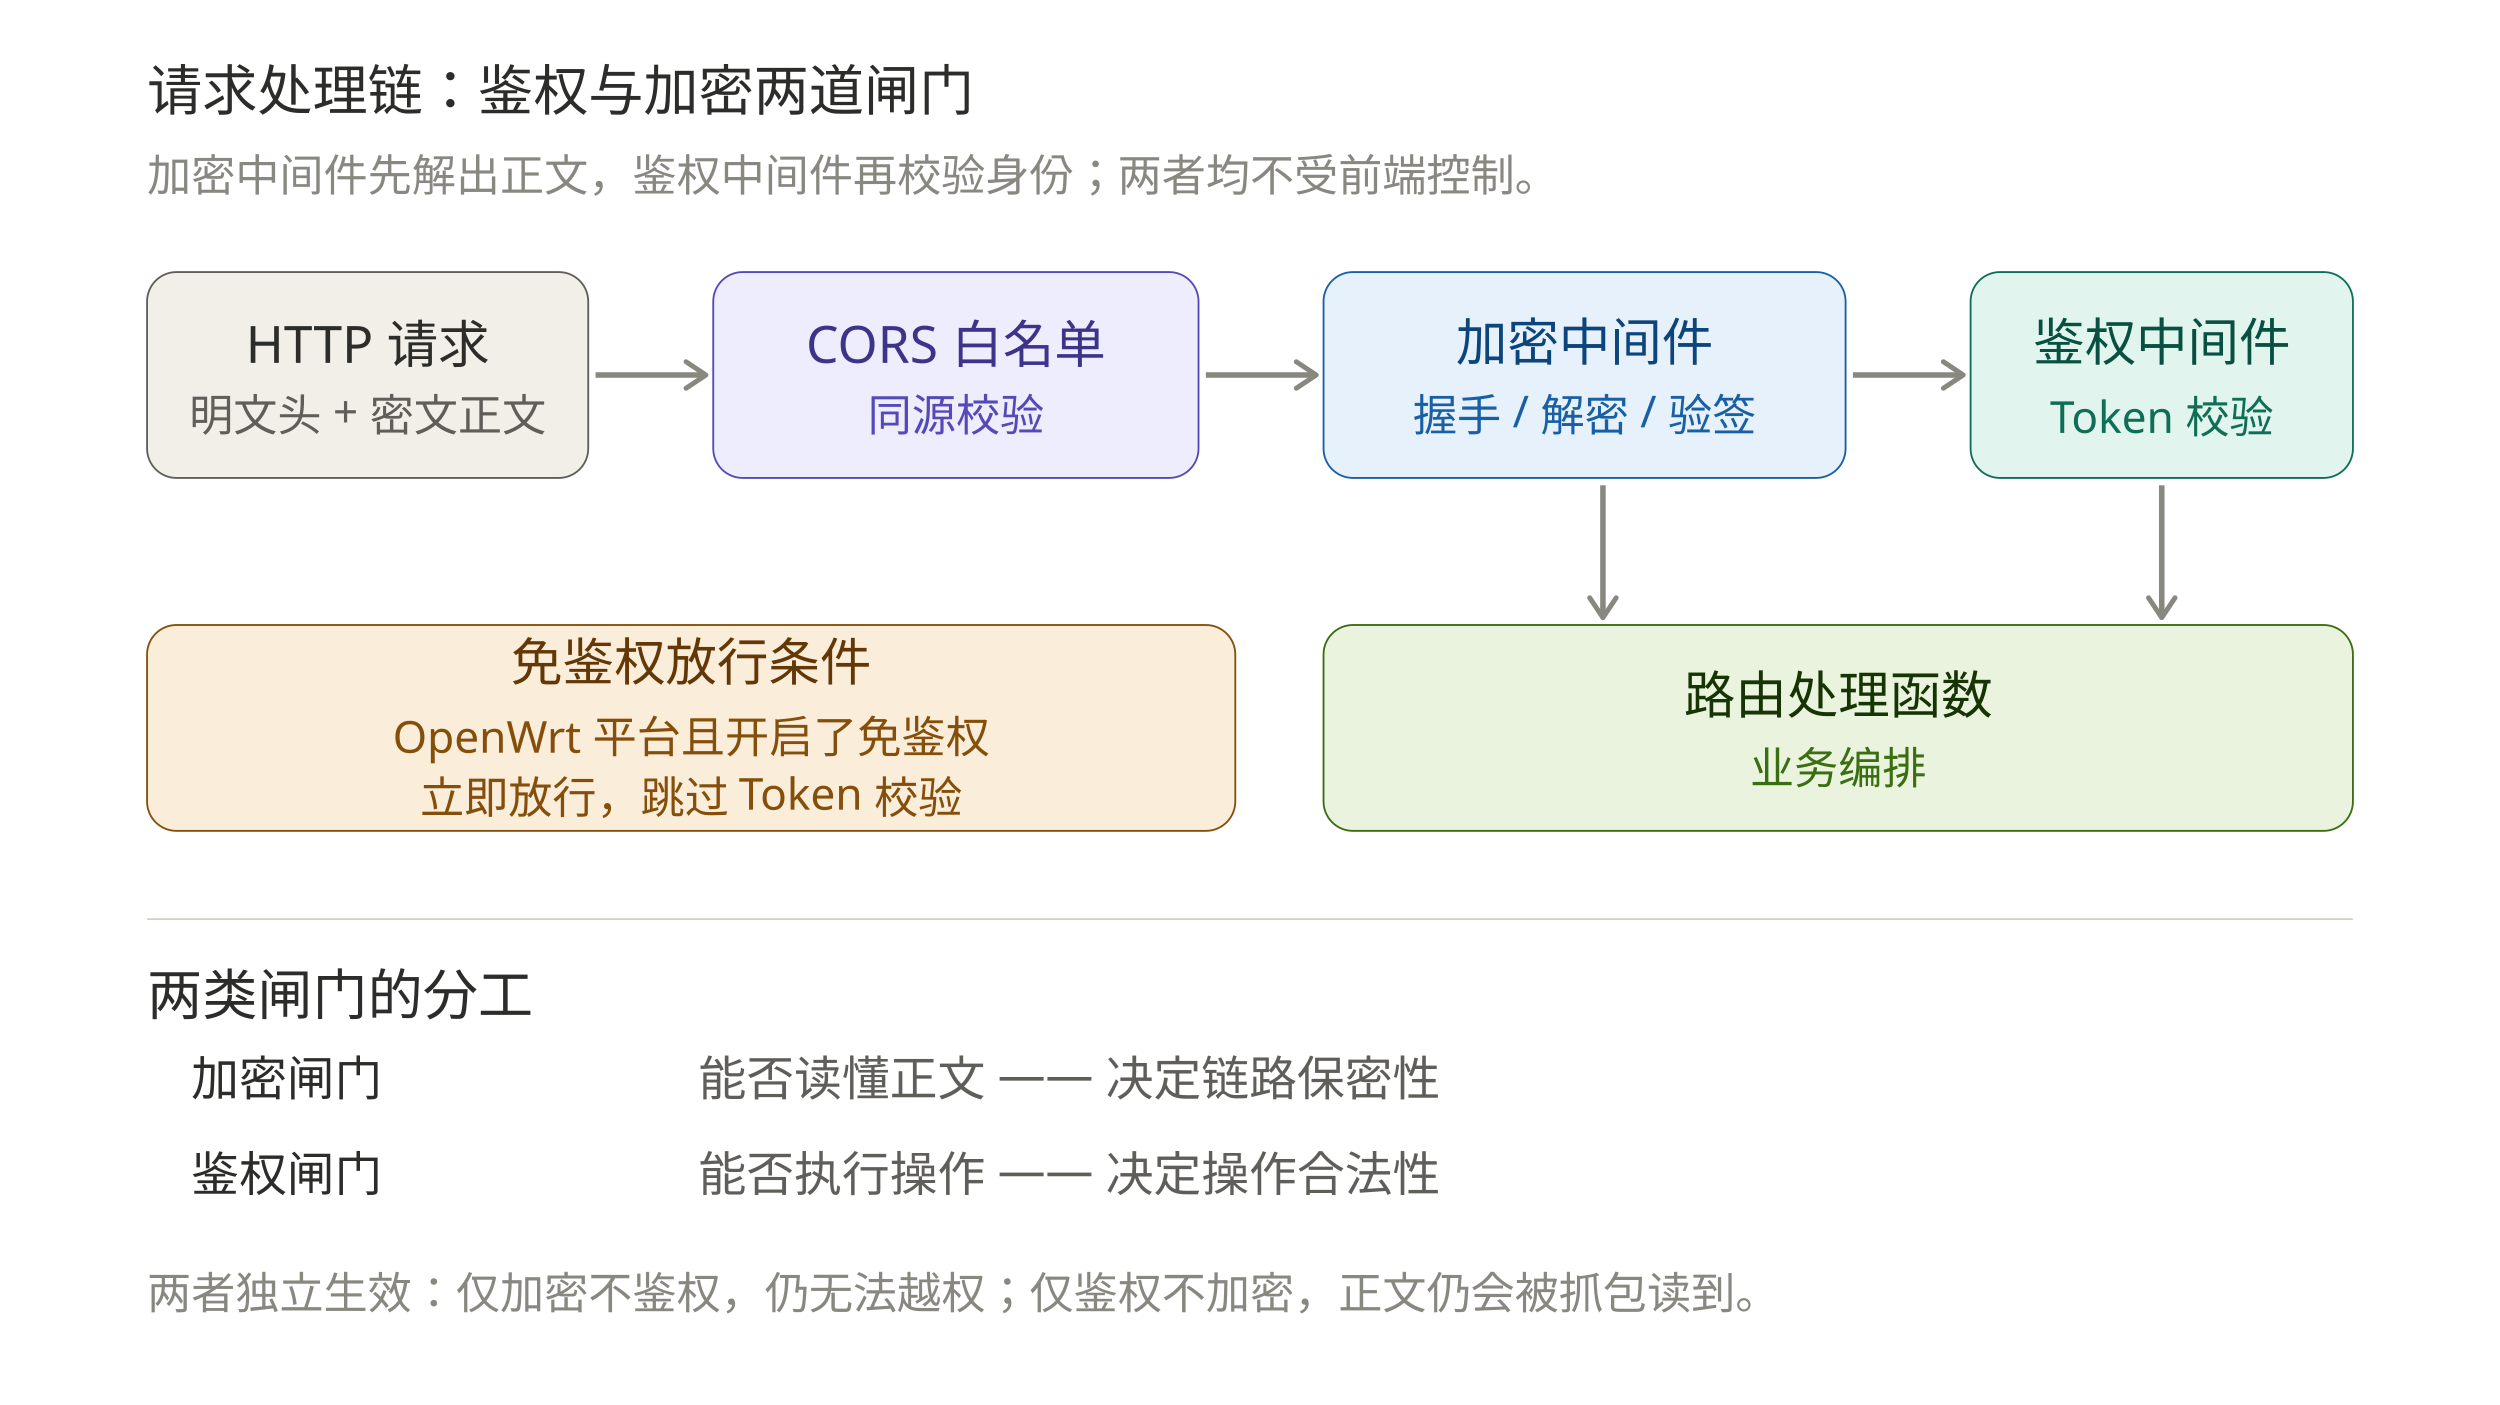
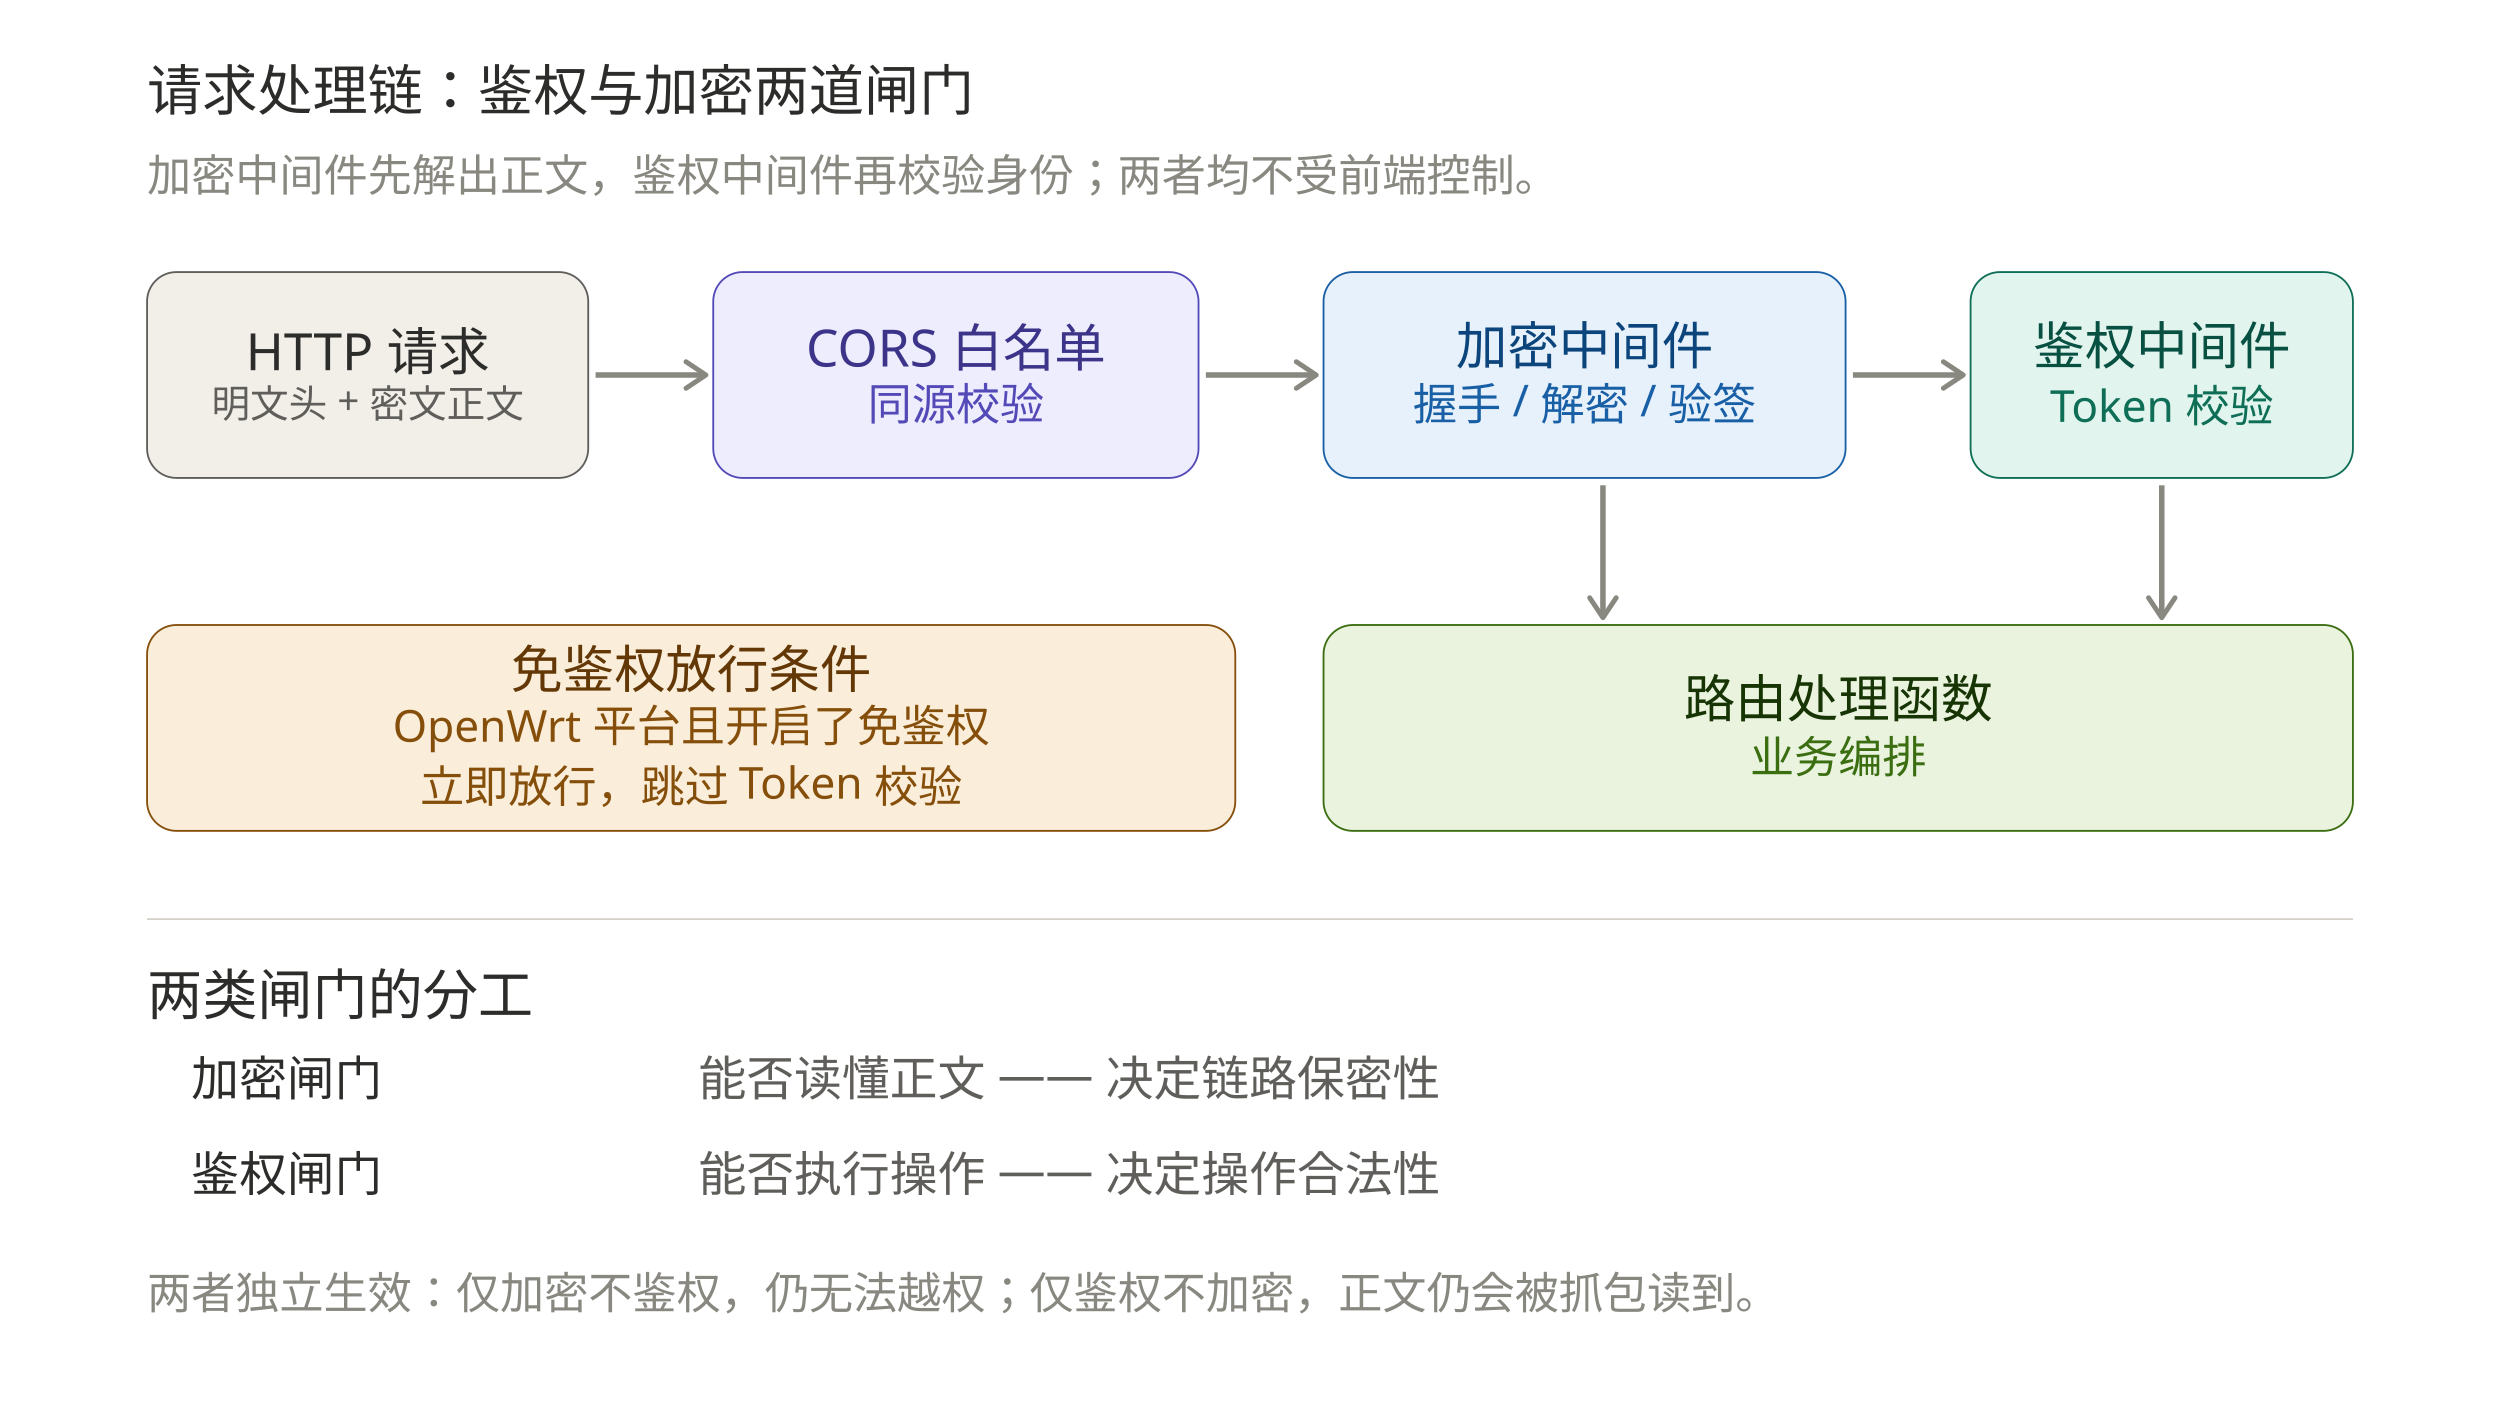
<svg xmlns="http://www.w3.org/2000/svg" viewBox="0 0 680 382" width="100%" role="img">
  <style>
text{font-family:'PingFang SC','Microsoft YaHei','Noto Sans SC','Hiragino Sans GB',sans-serif}
@media (prefers-color-scheme: dark){
g.s-blue&gt;rect,g.s-blue&gt;circle,g.s-blue&gt;polygon{fill:#042C53;stroke:#85B7EB}
g.s-blue&gt;text{fill:#B5D4F4}
g.s-teal&gt;rect,g.s-teal&gt;circle,g.s-teal&gt;polygon{fill:#04342C;stroke:#5DCAA5}
g.s-teal&gt;text{fill:#9FE1CB}
g.s-amber&gt;rect,g.s-amber&gt;circle,g.s-amber&gt;polygon{fill:#412402;stroke:#EF9F27}
g.s-amber&gt;text{fill:#FAC775}
g.s-purple&gt;rect,g.s-purple&gt;circle,g.s-purple&gt;polygon{fill:#26215C;stroke:#AFA9EC}
g.s-purple&gt;text{fill:#CECBF6}
g.s-coral&gt;rect,g.s-coral&gt;circle,g.s-coral&gt;polygon{fill:#4A1B0C;stroke:#F0997B}
g.s-coral&gt;text{fill:#F5C4B3}
g.s-gray&gt;rect,g.s-gray&gt;circle,g.s-gray&gt;polygon{fill:#2C2C2A;stroke:#B4B2A9}
g.s-gray&gt;text{fill:#D3D1C7}
g.s-red&gt;rect,g.s-red&gt;circle,g.s-red&gt;polygon{fill:#501313;stroke:#F09595}
g.s-red&gt;text{fill:#F7C1C1}
g.s-green&gt;rect,g.s-green&gt;circle,g.s-green&gt;polygon{fill:#173404;stroke:#97C459}
g.s-green&gt;text{fill:#C0DD97}
g.s-pink&gt;rect,g.s-pink&gt;circle,g.s-pink&gt;polygon{fill:#4B1528;stroke:#ED93B1}
g.s-pink&gt;text{fill:#F4C0D1}
g.s-neutral&gt;rect{fill:#2C2C2A;stroke:#B4B2A9}
g.s-neutral&gt;text{fill:#D3D1C7}
g.s-t1&gt;text{fill:#F1EFE8}
g.s-t2&gt;text{fill:#B4B2A9}
g.s-t3&gt;text{fill:#888780}
g.s-ln&gt;line,g.s-ln&gt;path{stroke:#B4B2A9}
g.s-div&gt;line{stroke:#444441}
}
</style>
  <defs>
    <marker id="ah" viewBox="0 0 10 10" refX="8" refY="5" markerWidth="6" markerHeight="6" orient="auto-start-reverse">
      <path d="M2 1L8 5L2 9" fill="none" stroke="#888780" stroke-width="1.5" stroke-linecap="round" stroke-linejoin="round" />
    </marker>
    <marker id="ah2" viewBox="0 0 10 10" refX="8" refY="5" markerWidth="6" markerHeight="6" orient="auto-start-reverse">
      <path d="M2 1L8 5L2 9" fill="none" stroke="#D85A30" stroke-width="1.5" stroke-linecap="round" stroke-linejoin="round" />
    </marker>
  </defs>
  <g class="s-t1">
    <text x="40" y="30" font-size="15" font-weight="500" fill="#2C2C2A">请求处理链：鉴权与加密两道闸门</text>
  </g>
  <g class="s-t3">
    <text x="40" y="52" font-size="12" fill="#888780">加密中间件先解出正文，鉴权中间件再校验身份；两者均不受前端控制。</text>
  </g>
  <g class="s-gray">
    <rect x="40" y="74" width="120" height="56" rx="8" fill="#F1EFE8" stroke="#5F5E5A" stroke-width="0.5" />
-     <text x="100" y="92" font-size="14" font-weight="500" fill="#2C2C2A" text-anchor="middle" dominant-baseline="central">HTTP 请求</text>
-     <text x="100" y="112" font-size="12" fill="#5F5E5A" text-anchor="middle" dominant-baseline="central">明文头 + 密文正文</text>
+     <text x="100" y="94" font-size="14" font-weight="500" fill="#2C2C2A" text-anchor="middle" dominant-baseline="central">HTTP 请求</text>
+     <text x="100" y="109" font-size="10.5" fill="#5F5E5A" text-anchor="middle" dominant-baseline="central">明文头 + 密文正文</text>
  </g>
  <g class="s-ln">
    <line x1="162" y1="102" x2="192" y2="102" stroke="#888780" stroke-width="1.5" marker-end="url(#ah)" />
  </g>
  <g class="s-purple">
    <rect x="194" y="74" width="132" height="56" rx="8" fill="#EEEDFE" stroke="#534AB7" stroke-width="0.5" />
-     <text x="260" y="92" font-size="14" font-weight="500" fill="#3C3489" text-anchor="middle" dominant-baseline="central">CORS 白名单</text>
-     <text x="260" y="112" font-size="12" fill="#534AB7" text-anchor="middle" dominant-baseline="central">同源校验</text>
+     <text x="260" y="93" font-size="14" font-weight="500" fill="#3C3489" text-anchor="middle" dominant-baseline="central">CORS 白名单</text>
+     <text x="260" y="109" font-size="12" fill="#534AB7" text-anchor="middle" dominant-baseline="central">同源校验</text>
  </g>
  <g class="s-ln">
    <line x1="328" y1="102" x2="358" y2="102" stroke="#888780" stroke-width="1.5" marker-end="url(#ah)" />
  </g>
  <g class="s-blue">
    <rect x="360" y="74" width="142" height="56" rx="8" fill="#E6F1FB" stroke="#185FA5" stroke-width="0.5" />
-     <text x="431" y="92" font-size="14" font-weight="500" fill="#0C447C" text-anchor="middle" dominant-baseline="central">加密中间件</text>
-     <text x="431" y="112" font-size="12" fill="#185FA5" text-anchor="middle" dominant-baseline="central">握手 / 解密 / 验签</text>
+     <text x="431" y="93" font-size="14" font-weight="500" fill="#0C447C" text-anchor="middle" dominant-baseline="central">加密中间件</text>
+     <text x="431" y="109" font-size="12" fill="#185FA5" text-anchor="middle" dominant-baseline="central">握手 / 解密 / 验签</text>
  </g>
  <g class="s-ln">
    <line x1="504" y1="102" x2="534" y2="102" stroke="#888780" stroke-width="1.5" marker-end="url(#ah)" />
  </g>
  <g class="s-teal">
    <rect x="536" y="74" width="104" height="56" rx="8" fill="#E1F5EE" stroke="#0F6E56" stroke-width="0.5" />
-     <text x="588" y="92" font-size="14" font-weight="500" fill="#085041" text-anchor="middle" dominant-baseline="central">鉴权中间件</text>
-     <text x="588" y="112" font-size="12" fill="#0F6E56" text-anchor="middle" dominant-baseline="central">Token 校验</text>
+     <text x="588" y="93" font-size="14" font-weight="500" fill="#085041" text-anchor="middle" dominant-baseline="central">鉴权中间件</text>
+     <text x="588" y="109" font-size="12" fill="#0F6E56" text-anchor="middle" dominant-baseline="central">Token 校验</text>
  </g>
  <g class="s-ln">
    <line x1="588" y1="132" x2="588" y2="168" stroke="#888780" stroke-width="1.5" marker-end="url(#ah)" />
  </g>
  <g class="s-ln">
    <line x1="436" y1="132" x2="436" y2="168" stroke="#888780" stroke-width="1.5" marker-end="url(#ah)" />
  </g>
  <g class="s-green">
    <rect x="360" y="170" width="280" height="56" rx="8" fill="#EAF3DE" stroke="#3B6D11" stroke-width="0.5" />
-     <text x="500" y="188" font-size="14" font-weight="500" fill="#173404" text-anchor="middle" dominant-baseline="central">路由处理函数</text>
-     <text x="500" y="208" font-size="12" fill="#3B6D11" text-anchor="middle" dominant-baseline="central">业务编排</text>
+     <text x="500" y="189" font-size="14" font-weight="500" fill="#173404" text-anchor="middle" dominant-baseline="central">路由处理函数</text>
+     <text x="500" y="205" font-size="12" fill="#3B6D11" text-anchor="middle" dominant-baseline="central">业务编排</text>
  </g>
  <g class="s-amber">
    <rect x="40" y="170" width="296" height="56" rx="8" fill="#FAEEDA" stroke="#854F0B" stroke-width="0.5" />
-     <text x="188" y="179" font-size="14" font-weight="500" fill="#633806" text-anchor="middle" dominant-baseline="central">免鉴权放行条件</text>
-     <text x="188" y="199" font-size="12" fill="#854F0B" text-anchor="middle" dominant-baseline="central">OpenWrt 平台且开启了免鉴权</text>
-     <text x="188" y="216" font-size="12" fill="#854F0B" text-anchor="middle" dominant-baseline="central">立即放行，跳过 Token 校验</text>
+     <text x="188" y="181" font-size="14" font-weight="500" fill="#633806" text-anchor="middle" dominant-baseline="central">免鉴权放行条件</text>
+     <text x="188" y="196" font-size="12" fill="#854F0B" text-anchor="middle" dominant-baseline="central">OpenWrt 平台且开启了免鉴权</text>
+     <text x="188" y="213" font-size="12" fill="#854F0B" text-anchor="middle" dominant-baseline="central">立即放行，跳过 Token 校验</text>
  </g>
  <g class="s-div">
    <line x1="40" y1="250" x2="640" y2="250" stroke="#D3D1C7" stroke-width="0.5" />
  </g>
  <g class="s-t1">
    <text x="40" y="276" font-size="15" font-weight="500" fill="#2C2C2A">两类闸门的分工</text>
  </g>
  <text class="s-t1" x="52" y="298" font-size="13" font-weight="500" fill="#2C2C2A">加密闸门</text>
  <g class="s-t2">
    <text x="190" y="298" font-size="13" fill="#5F5E5A">能否读懂正文 —— 决定链路保密性</text>
  </g>
  <text class="s-t1" x="52" y="324" font-size="13" font-weight="500" fill="#2C2C2A">鉴权闸门</text>
  <g class="s-t2">
    <text x="190" y="324" font-size="13" fill="#5F5E5A">能否执行操作 —— 决定操作合法性</text>
  </g>
  <g class="s-t3">
    <text x="40" y="356" font-size="12" fill="#888780">两者独立生效：仅加密不鉴权，仍无法越权；仅鉴权不加密，正文仍会被抓包读到。</text>
  </g>
</svg>
